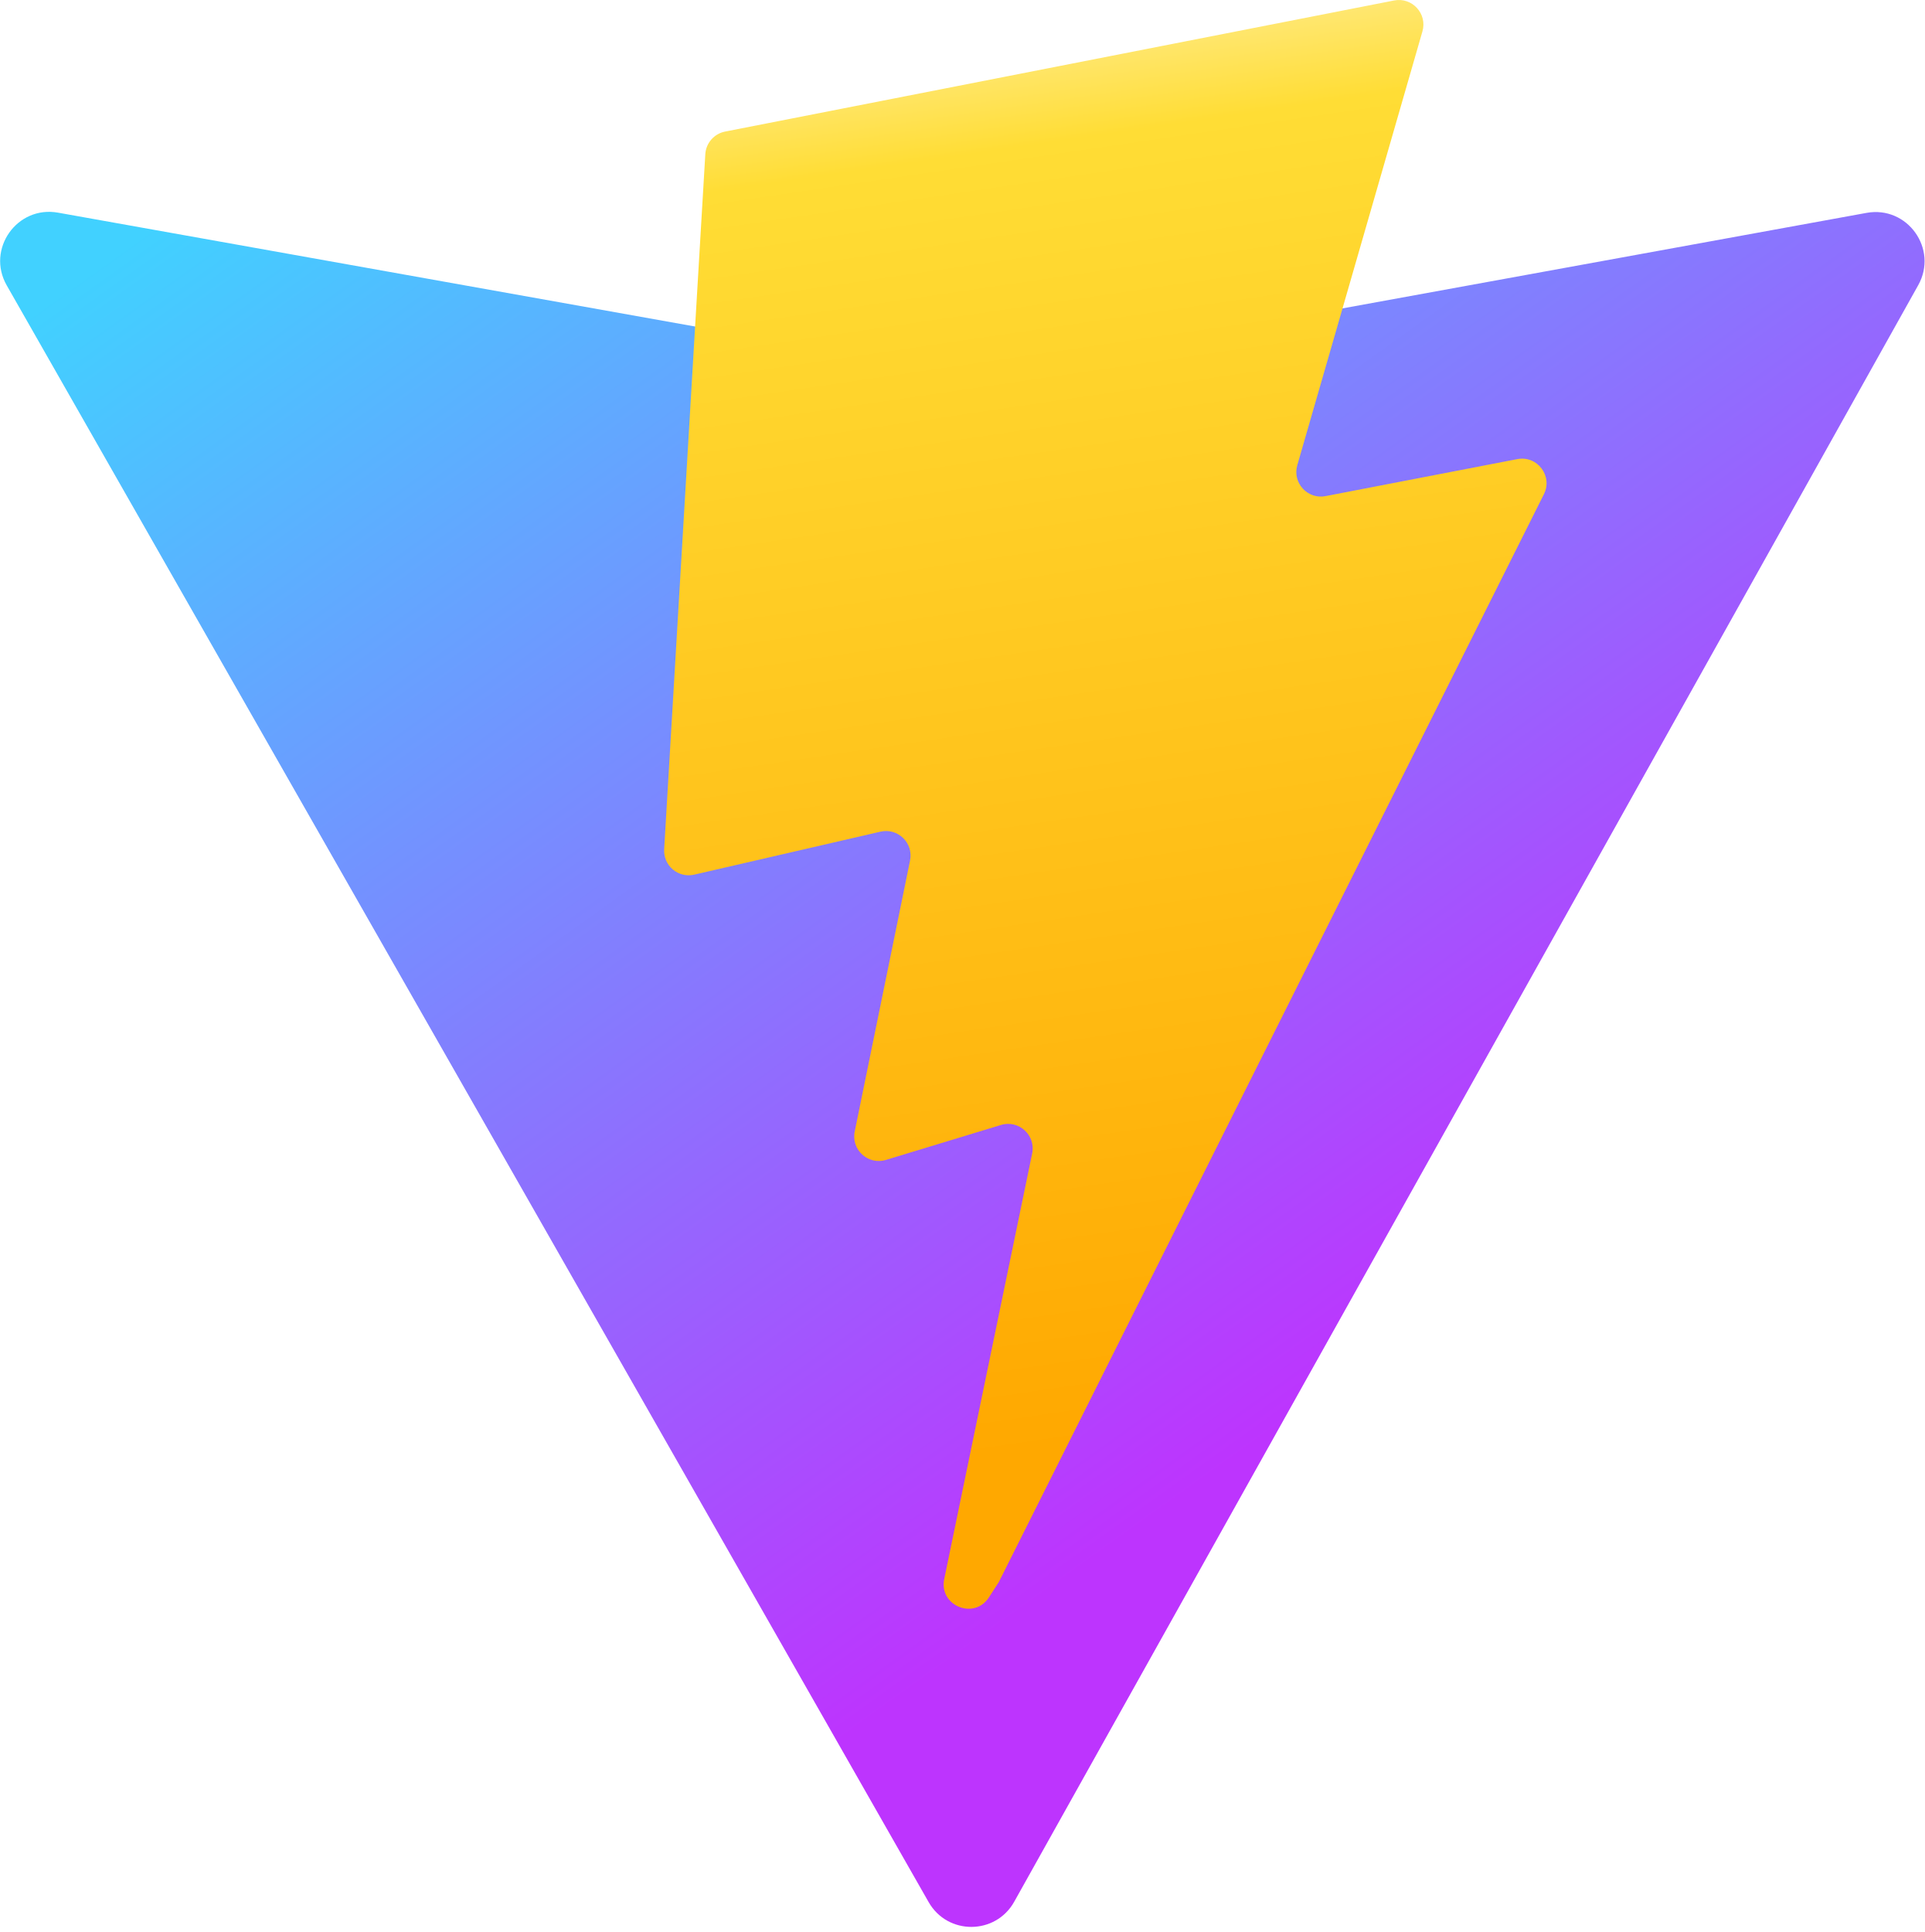
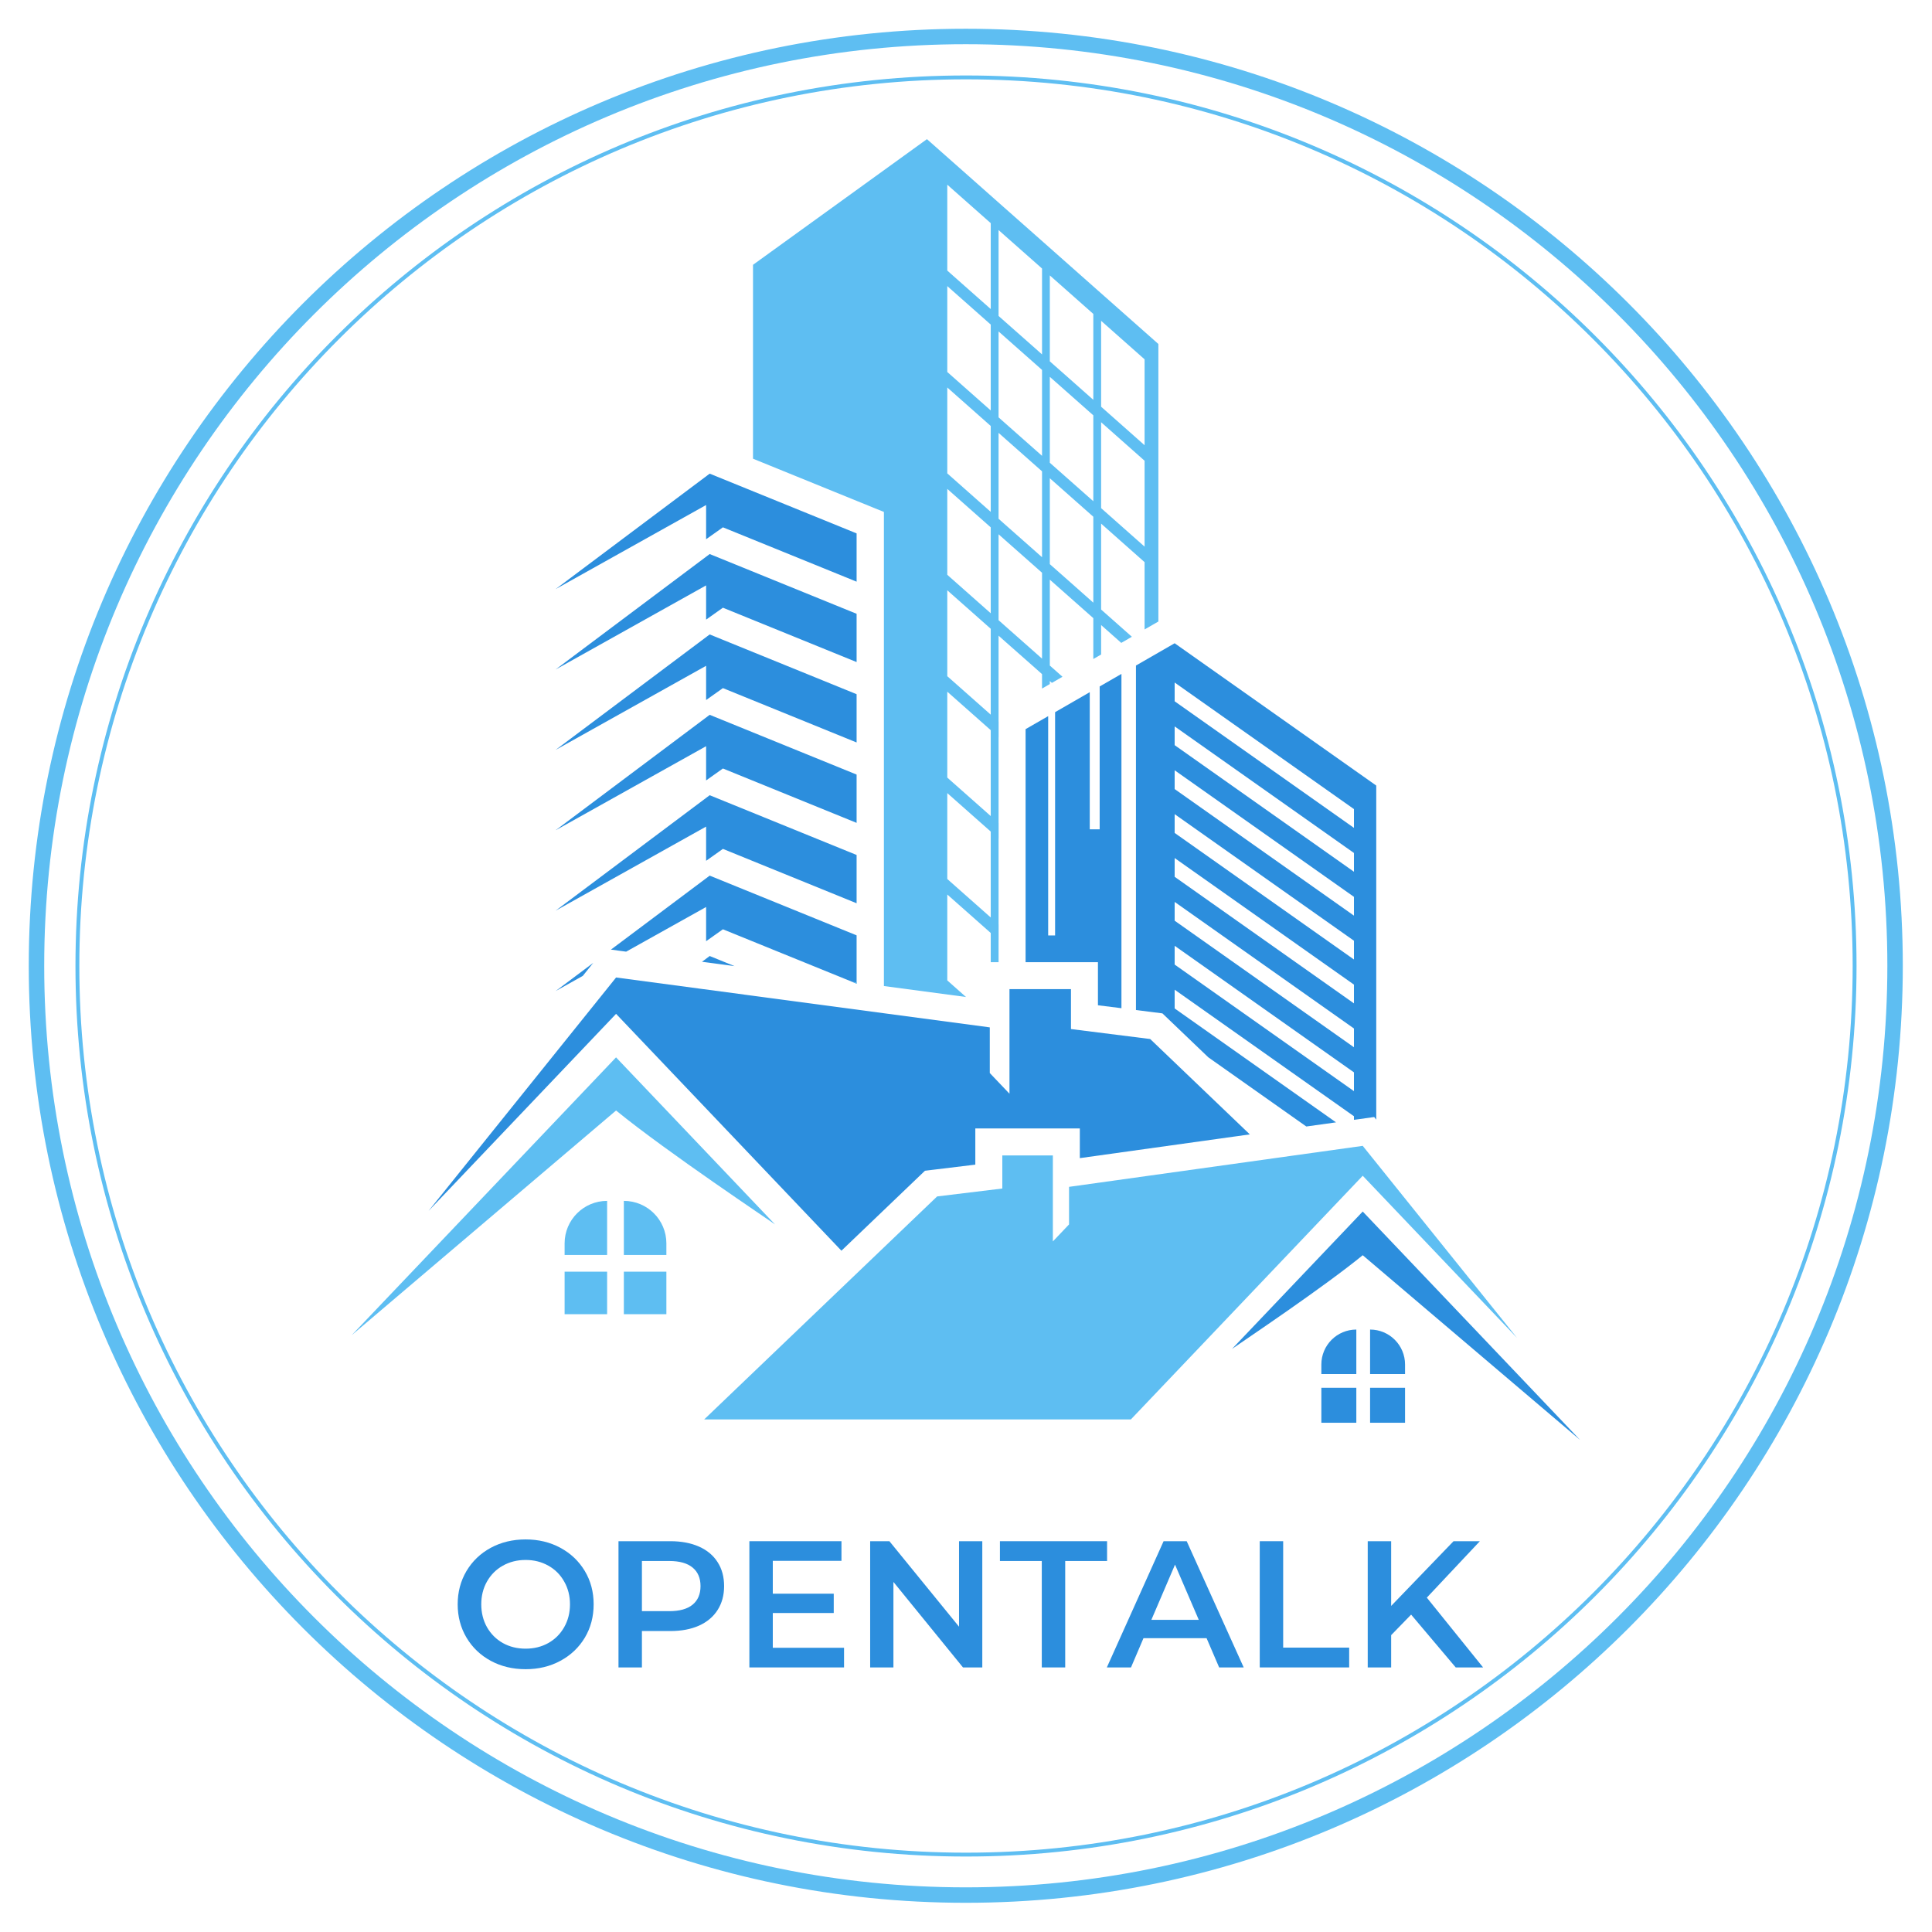
- <svg xmlns="http://www.w3.org/2000/svg" aria-hidden="true" role="img" class="iconify iconify--logos" width="31.88" height="32" preserveAspectRatio="xMidYMid meet" viewBox="0 0 256 257">
+ <svg xmlns="http://www.w3.org/2000/svg" width="500" zoomAndPan="magnify" viewBox="0 0 375 375" height="500" preserveAspectRatio="xMidYMid meet" version="1.2">
  <defs>
-     <linearGradient id="IconifyId1813088fe1fbc01fb466" x1="-.828%" x2="57.636%" y1="7.652%" y2="78.411%">
-       <stop offset="0%" stop-color="#41D1FF" />
-       <stop offset="100%" stop-color="#BD34FE" />
-     </linearGradient>
-     <linearGradient id="IconifyId1813088fe1fbc01fb467" x1="43.376%" x2="50.316%" y1="2.242%" y2="89.03%">
-       <stop offset="0%" stop-color="#FFEA83" />
-       <stop offset="8.333%" stop-color="#FFDD35" />
-       <stop offset="100%" stop-color="#FFA800" />
-     </linearGradient>
+     <clipPath id="44a5d6a824">
+       <path d="M 5.582 5.582 L 369.332 5.582 L 369.332 369.332 L 5.582 369.332 Z M 5.582 5.582 " />
+     </clipPath>
+     <clipPath id="07d2822e45">
+       <path d="M 187.457 5.582 C 87.012 5.582 5.582 87.012 5.582 187.457 C 5.582 287.906 87.012 369.332 187.457 369.332 C 287.906 369.332 369.332 287.906 369.332 187.457 C 369.332 87.012 287.906 5.582 187.457 5.582 Z M 187.457 5.582 " />
+     </clipPath>
+     <clipPath id="2f61553cea">
+       <path d="M 14.648 14.648 L 360.352 14.648 L 360.352 360.352 L 14.648 360.352 Z M 14.648 14.648 " />
+     </clipPath>
+     <clipPath id="e4383efac1">
+       <path d="M 187.5 14.648 C 92.035 14.648 14.648 92.035 14.648 187.5 C 14.648 282.965 92.035 360.352 187.5 360.352 C 282.965 360.352 360.352 282.965 360.352 187.5 C 360.352 92.035 282.965 14.648 187.5 14.648 Z M 187.5 14.648 " />
+     </clipPath>
+     <clipPath id="4b1ae7c8c1">
+       <path d="M 68.27 205 L 151 205 L 151 260 L 68.27 260 Z M 68.27 205 " />
+     </clipPath>
+     <clipPath id="5dac7323c0">
+       <path d="M 239 235 L 306.77 235 L 306.77 279.664 L 239 279.664 Z M 239 235 " />
+     </clipPath>
  </defs>
-   <path fill="url(#IconifyId1813088fe1fbc01fb466)" d="M255.153 37.938L134.897 252.976c-2.483 4.44-8.862 4.466-11.382.048L.875 37.958c-2.746-4.814 1.371-10.646 6.827-9.67l120.385 21.517a6.537 6.537 0 0 0 2.322-.004l117.867-21.483c5.438-.991 9.574 4.796 6.877 9.62Z" />
-   <path fill="url(#IconifyId1813088fe1fbc01fb467)" d="M185.432.063L96.44 17.501a3.268 3.268 0 0 0-2.634 3.014l-5.474 92.456a3.268 3.268 0 0 0 3.997 3.378l24.777-5.718c2.318-.535 4.413 1.507 3.936 3.838l-7.361 36.047c-.495 2.426 1.782 4.5 4.151 3.78l15.304-4.649c2.372-.72 4.652 1.36 4.15 3.788l-11.698 56.621c-.732 3.542 3.979 5.473 5.943 2.437l1.313-2.028l72.516-144.72c1.215-2.423-.88-5.186-3.54-4.672l-25.505 4.922c-2.396.462-4.435-1.77-3.759-4.114l16.646-57.705c.677-2.35-1.37-4.583-3.769-4.113Z" />
+   <g id="bab6e15b1f">
+     <g clip-rule="nonzero" clip-path="url(#44a5d6a824)">
+       <g clip-rule="nonzero" clip-path="url(#07d2822e45)">
+         <path style="fill:none;stroke-width:8;stroke-linecap:butt;stroke-linejoin:miter;stroke:#5ebef2;stroke-opacity:1;stroke-miterlimit:4;" d="M 242.553 -0.001 C 108.596 -0.001 -0.001 108.596 -0.001 242.553 C -0.001 376.516 108.596 485.108 242.553 485.108 C 376.516 485.108 485.108 376.516 485.108 242.553 C 485.108 108.596 376.516 -0.001 242.553 -0.001 Z M 242.553 -0.001 " transform="matrix(0.749831,0,0,0.749831,5.582979,5.582974)" />
+       </g>
+     </g>
+     <g clip-rule="nonzero" clip-path="url(#2f61553cea)">
+       <g clip-rule="nonzero" clip-path="url(#e4383efac1)">
+         <path style="fill:none;stroke-width:2;stroke-linecap:butt;stroke-linejoin:miter;stroke:#5ebef2;stroke-opacity:1;stroke-miterlimit:4;" d="M 230.469 0 C 103.182 0 0 103.182 0 230.469 C 0 357.755 103.182 460.938 230.469 460.938 C 357.755 460.938 460.938 357.755 460.938 230.469 C 460.938 103.182 357.755 0 230.469 0 Z M 230.469 0 " transform="matrix(0.75,0,0,0.75,14.64832,14.64831)" />
+       </g>
+     </g>
+     <path style=" stroke:none;fill-rule:nonzero;fill:#2c8edd;fill-opacity:1;" d="M 262.801 160.688 L 228 136.121 L 228 132.477 L 262.801 157.043 Z M 262.801 169.203 L 228 144.633 L 228 140.996 L 262.801 165.562 Z M 262.801 177.723 L 228 153.156 L 228 149.512 L 262.801 174.078 Z M 262.801 186.238 L 228 161.672 L 228 158.027 L 262.801 182.594 Z M 262.801 194.754 L 228 170.188 L 228 166.547 L 262.801 191.113 Z M 262.801 203.273 L 228 178.707 L 228 175.062 L 262.801 199.629 Z M 262.801 211.789 L 228 187.223 L 228 183.578 L 262.801 208.145 Z M 228 124.855 L 220.488 129.18 L 220.488 196.047 L 223.902 196.477 L 225.621 196.695 L 226.871 197.891 L 234.531 205.223 L 253.555 218.652 L 259.32 217.848 L 228 195.738 L 228 192.098 L 262.801 216.664 L 262.801 217.359 L 263.781 217.227 L 266.727 216.812 L 267.129 217.32 L 267.129 152.477 Z M 213.445 133.242 L 213.445 160.965 L 211.52 160.965 L 211.52 134.352 L 204.793 138.23 L 204.793 181.574 L 203.449 181.574 L 203.449 139.004 L 199.066 141.527 L 199.066 186.758 L 213.109 186.758 L 213.109 195.121 L 217.672 195.691 L 217.672 130.805 L 213.445 133.242 " />
+     <path style=" stroke:none;fill-rule:nonzero;fill:#5ebef2;fill-opacity:1;" d="M 195.215 239.703 L 195.594 240.035 L 195.594 243.043 L 195.215 242.711 L 193.832 241.484 L 193.832 238.477 L 195.215 239.703 " />
+     <path style=" stroke:none;fill-rule:nonzero;fill:#5ebef2;fill-opacity:1;" d="M 222.164 86.418 L 213.727 78.945 L 213.727 62.273 L 222.164 69.746 Z M 222.164 106.102 L 213.727 98.629 L 213.727 81.957 L 222.164 89.43 Z M 212.211 77.605 L 206.73 72.75 L 203.77 70.137 L 203.77 53.461 L 206.73 56.078 L 212.211 60.93 Z M 212.211 97.285 L 206.73 92.438 L 203.77 89.82 L 203.77 73.145 L 206.73 75.762 L 212.211 80.613 Z M 212.211 116.973 L 206.73 112.117 L 203.77 109.504 L 203.77 92.828 L 206.73 95.445 L 212.211 100.297 Z M 202.258 68.793 L 200.977 67.652 L 195.215 62.562 L 193.824 61.328 L 193.824 44.656 L 195.215 45.891 L 200.977 50.984 L 202.258 52.121 Z M 202.258 88.477 L 200.977 87.34 L 195.215 82.246 L 193.824 81.012 L 193.824 64.336 L 195.215 65.57 L 200.977 70.664 L 202.258 71.801 Z M 202.258 108.16 L 200.977 107.02 L 195.215 101.93 L 193.824 100.695 L 193.824 84.02 L 195.215 85.254 L 200.977 90.348 L 202.258 91.484 Z M 202.258 127.844 L 200.977 126.707 L 195.215 121.613 L 193.824 120.379 L 193.824 103.703 L 195.215 104.941 L 200.977 110.031 L 202.258 111.168 Z M 192.301 59.984 L 189.457 57.469 L 184.434 53.023 L 183.867 52.516 L 183.867 35.844 L 184.434 36.352 L 189.457 40.797 L 192.301 43.312 Z M 192.301 79.668 L 189.457 77.152 L 184.434 72.703 L 183.867 72.199 L 183.867 55.527 L 184.434 56.035 L 189.457 60.48 L 192.301 63 Z M 192.301 99.352 L 189.457 96.836 L 184.434 92.387 L 183.867 91.883 L 183.867 75.207 L 184.434 75.715 L 189.457 80.16 L 192.301 82.68 Z M 192.301 119.035 L 189.457 116.516 L 184.434 112.07 L 183.867 111.566 L 183.867 94.891 L 184.434 95.398 L 189.457 99.844 L 192.301 102.359 Z M 192.301 138.715 L 189.457 136.195 L 184.434 131.75 L 183.867 131.25 L 183.867 114.57 L 184.434 115.078 L 189.457 119.523 L 192.301 122.043 Z M 192.301 158.398 L 189.457 155.879 L 184.434 151.434 L 183.867 150.926 L 183.867 134.258 L 184.434 134.758 L 189.457 139.203 L 192.301 141.723 Z M 192.301 178.082 L 189.457 175.562 L 184.434 171.117 L 183.867 170.609 L 183.867 153.938 L 184.434 154.441 L 189.457 158.891 L 192.301 161.406 Z M 222.34 64.555 L 212.129 55.52 L 206.375 50.422 L 200.621 45.328 L 194.859 40.234 L 189.105 35.137 L 184.082 30.691 L 179.918 27.008 L 146.16 51.398 L 146.16 89.035 L 169.402 98.488 L 171.566 99.367 L 171.566 191.391 L 187.504 193.52 L 184.434 190.801 L 183.867 190.293 L 183.867 173.625 L 184.434 174.125 L 189.457 178.57 L 192.301 181.09 L 192.301 186.758 L 193.824 186.758 L 193.824 182.434 L 193.832 182.441 L 193.832 179.43 L 193.824 179.422 L 193.824 162.75 L 193.832 162.758 L 193.832 159.75 L 193.824 159.742 L 193.824 143.066 L 193.832 143.074 L 193.832 140.066 L 193.824 140.059 L 193.824 123.383 L 195.215 124.621 L 200.977 129.707 L 202.258 130.848 L 202.258 133.648 L 203.77 132.777 L 203.77 132.191 L 204.172 132.547 L 206.227 131.359 L 203.77 129.184 L 203.77 112.512 L 206.73 115.129 L 212.211 119.98 L 212.211 127.914 L 213.727 127.039 L 213.727 121.32 L 217.637 124.785 L 217.875 124.648 L 219.695 123.594 L 213.727 118.312 L 213.727 101.637 L 222.164 109.113 L 222.164 122.176 L 224.84 120.637 L 224.84 66.77 L 222.34 64.555 " />
+     <path style=" stroke:none;fill-rule:nonzero;fill:#2c8edd;fill-opacity:1;" d="M 107.84 114.348 L 137.055 98.023 L 137.055 104.664 L 140.316 102.352 L 166.266 112.902 L 166.266 103.531 L 137.75 91.934 L 107.84 114.348 " />
+     <path style=" stroke:none;fill-rule:nonzero;fill:#2c8edd;fill-opacity:1;" d="M 107.84 129.953 L 137.055 113.625 L 137.055 120.27 L 140.316 117.957 L 166.266 128.508 L 166.266 119.137 L 137.75 107.539 L 107.84 129.953 " />
+     <path style=" stroke:none;fill-rule:nonzero;fill:#2c8edd;fill-opacity:1;" d="M 107.84 145.559 L 137.055 129.23 L 137.055 135.875 L 140.316 133.562 L 166.266 144.113 L 166.266 134.742 L 137.75 123.145 L 107.84 145.559 " />
+     <path style=" stroke:none;fill-rule:nonzero;fill:#2c8edd;fill-opacity:1;" d="M 107.84 161.16 L 137.055 144.836 L 137.055 151.48 L 140.316 149.164 L 166.266 159.719 L 166.266 150.344 L 137.75 138.746 L 107.84 161.16 " />
+     <path style=" stroke:none;fill-rule:nonzero;fill:#2c8edd;fill-opacity:1;" d="M 107.84 176.766 L 137.055 160.441 L 137.055 167.082 L 140.316 164.77 L 166.266 175.324 L 166.266 165.949 L 137.75 154.352 L 107.84 176.766 " />
+     <path style=" stroke:none;fill-rule:nonzero;fill:#2c8edd;fill-opacity:1;" d="M 107.84 192.371 L 115.148 186.895 L 113.117 189.422 Z M 107.84 192.371 " />
+     <path style=" stroke:none;fill-rule:nonzero;fill:#2c8edd;fill-opacity:1;" d="M 166.266 181.551 L 166.266 190.926 L 165.379 190.562 L 140.316 180.375 L 137.055 182.688 L 137.055 176.047 L 121.539 184.715 L 120.273 184.547 L 118.582 184.32 L 137.75 169.957 L 166.266 181.551 " />
+     <path style=" stroke:none;fill-rule:nonzero;fill:#2c8edd;fill-opacity:1;" d="M 142.57 187.52 L 136.258 186.68 L 137.75 185.562 Z M 142.57 187.52 " />
+     <g clip-rule="nonzero" clip-path="url(#4b1ae7c8c1)">
+       <path style=" stroke:none;fill-rule:nonzero;fill:#5ebef2;fill-opacity:1;" d="M 150.434 237.664 C 149.895 237.215 129.539 223.684 119.578 215.547 L 68.262 259.16 L 115.77 209.234 L 119.574 205.234 L 126.039 212.027 L 150.434 237.664 " />
+     </g>
+     <path style=" stroke:none;fill-rule:nonzero;fill:#2c8edd;fill-opacity:1;" d="M 209.594 219.031 L 189.309 219.031 L 189.309 226.055 L 181.266 227.031 L 179.535 227.242 L 178.277 228.445 L 163.32 242.762 L 119.578 196.789 L 83.164 235.059 L 119.582 189.73 L 192.117 199.414 L 192.117 208.277 L 195.938 212.289 L 195.938 191.992 L 207.875 191.992 L 207.875 199.738 L 223.25 201.672 L 242.59 220.184 L 209.594 224.793 L 209.594 219.031 " />
+     <path style=" stroke:none;fill-rule:nonzero;fill:#5ebef2;fill-opacity:1;" d="M 109.59 241.34 L 109.59 243.59 L 117.84 243.59 L 117.84 233.09 C 113.285 233.09 109.59 236.781 109.59 241.34 " />
+     <path style=" stroke:none;fill-rule:nonzero;fill:#5ebef2;fill-opacity:1;" d="M 121.09 233.09 L 121.09 243.59 L 129.344 243.59 L 129.344 241.34 C 129.344 236.781 125.648 233.09 121.09 233.09 " />
+     <path style=" stroke:none;fill-rule:nonzero;fill:#5ebef2;fill-opacity:1;" d="M 109.59 255.086 L 117.84 255.086 L 117.84 246.832 L 109.59 246.832 L 109.59 255.086 " />
+     <path style=" stroke:none;fill-rule:nonzero;fill:#5ebef2;fill-opacity:1;" d="M 121.09 255.086 L 129.344 255.086 L 129.344 246.832 L 121.09 246.832 L 121.09 255.086 " />
+     <g clip-rule="nonzero" clip-path="url(#5dac7323c0)">
+       <path style=" stroke:none;fill-rule:nonzero;fill:#2c8edd;fill-opacity:1;" d="M 306.707 279.508 L 277.043 254.297 L 264.504 243.637 C 260.707 246.746 255.066 250.801 250.07 254.297 C 244.289 258.34 239.367 261.629 239.129 261.828 L 246.297 254.297 L 259.191 240.742 L 261.516 238.301 L 264.504 235.156 L 267.637 238.449 L 306.707 279.508 " />
+     </g>
+     <path style=" stroke:none;fill-rule:nonzero;fill:#5ebef2;fill-opacity:1;" d="M 294.453 259.684 L 264.504 228.211 L 258.059 234.988 L 239.688 254.297 L 219.504 275.508 L 136.684 275.508 L 166.93 246.555 L 181.898 232.227 L 194.547 230.691 L 194.547 224.266 L 204.359 224.266 L 204.359 240.961 L 207.5 237.66 L 207.5 230.367 L 247.41 224.797 L 264.504 222.41 L 294.453 259.684 " />
+     <path style=" stroke:none;fill-rule:nonzero;fill:#2c8edd;fill-opacity:1;" d="M 272.719 264.852 L 272.719 266.703 L 265.934 266.703 L 265.934 258.066 C 269.684 258.066 272.719 261.105 272.719 264.852 " />
+     <path style=" stroke:none;fill-rule:nonzero;fill:#2c8edd;fill-opacity:1;" d="M 263.262 258.066 L 263.262 266.703 L 256.473 266.703 L 256.473 264.852 C 256.473 261.105 259.512 258.066 263.262 258.066 " />
+     <path style=" stroke:none;fill-rule:nonzero;fill:#2c8edd;fill-opacity:1;" d="M 272.719 276.156 L 265.934 276.156 L 265.934 269.367 L 272.719 269.367 L 272.719 276.156 " />
+     <path style=" stroke:none;fill-rule:nonzero;fill:#2c8edd;fill-opacity:1;" d="M 263.262 276.156 L 256.473 276.156 L 256.473 269.367 L 263.262 269.367 L 263.262 276.156 " />
+     <path style=" stroke:none;fill-rule:nonzero;fill:#5ebef2;fill-opacity:1;" d="M 165.379 190.562 L 166.266 190.926 L 166.266 190.684 Z M 165.379 190.562 " />
+     <g style="fill:#2c8edd;fill-opacity:1;">
+       <g transform="translate(87.28854, 323.646)">
+         <path style="stroke:none" d="M 14.734 0.344 C 12.234 0.344 9.977 -0.195 7.969 -1.281 C 5.969 -2.363 4.395 -3.867 3.25 -5.797 C 2.113 -7.723 1.547 -9.875 1.547 -12.25 C 1.547 -14.625 2.113 -16.773 3.25 -18.703 C 4.395 -20.629 5.969 -22.133 7.969 -23.219 C 9.977 -24.301 12.234 -24.844 14.734 -24.844 C 17.234 -24.844 19.484 -24.301 21.484 -23.219 C 23.492 -22.133 25.07 -20.633 26.219 -18.719 C 27.363 -16.812 27.938 -14.656 27.938 -12.25 C 27.938 -9.844 27.363 -7.68 26.219 -5.766 C 25.07 -3.859 23.492 -2.363 21.484 -1.281 C 19.484 -0.195 17.234 0.344 14.734 0.344 Z M 14.734 -3.641 C 16.367 -3.641 17.836 -4.004 19.141 -4.734 C 20.453 -5.473 21.477 -6.5 22.219 -7.812 C 22.969 -9.133 23.344 -10.613 23.344 -12.25 C 23.344 -13.883 22.969 -15.359 22.219 -16.672 C 21.477 -17.992 20.453 -19.02 19.141 -19.75 C 17.836 -20.488 16.367 -20.859 14.734 -20.859 C 13.098 -20.859 11.625 -20.488 10.312 -19.75 C 9.008 -19.02 7.984 -17.992 7.234 -16.672 C 6.492 -15.359 6.125 -13.883 6.125 -12.25 C 6.125 -10.613 6.492 -9.133 7.234 -7.812 C 7.984 -6.5 9.008 -5.473 10.312 -4.734 C 11.625 -4.004 13.098 -3.641 14.734 -3.641 Z M 14.734 -3.641 " />
+       </g>
+     </g>
+     <g style="fill:#2c8edd;fill-opacity:1;">
+       <g transform="translate(116.7519, 323.646)">
+         <path style="stroke:none" d="M 13.375 -24.5 C 15.5 -24.5 17.348 -24.148 18.922 -23.453 C 20.492 -22.754 21.695 -21.75 22.531 -20.438 C 23.375 -19.133 23.797 -17.582 23.797 -15.781 C 23.797 -14.008 23.375 -12.461 22.531 -11.141 C 21.695 -9.828 20.492 -8.816 18.922 -8.109 C 17.348 -7.41 15.5 -7.062 13.375 -7.062 L 7.844 -7.062 L 7.844 0 L 3.297 0 L 3.297 -24.5 Z M 13.156 -10.922 C 15.145 -10.922 16.648 -11.336 17.672 -12.172 C 18.703 -13.016 19.219 -14.219 19.219 -15.781 C 19.219 -17.344 18.703 -18.547 17.672 -19.391 C 16.648 -20.234 15.145 -20.656 13.156 -20.656 L 7.844 -20.656 L 7.844 -10.922 Z M 13.156 -10.922 " />
+       </g>
+     </g>
+     <g style="fill:#2c8edd;fill-opacity:1;">
+       <g transform="translate(142.1561, 323.646)">
+         <path style="stroke:none" d="M 21.672 -3.812 L 21.672 0 L 3.297 0 L 3.297 -24.5 L 21.172 -24.5 L 21.172 -20.688 L 7.844 -20.688 L 7.844 -14.312 L 19.672 -14.312 L 19.672 -10.562 L 7.844 -10.562 L 7.844 -3.812 Z M 21.672 -3.812 " />
+       </g>
+     </g>
+     <g style="fill:#2c8edd;fill-opacity:1;">
+       <g transform="translate(165.6009, 323.646)">
+         <path style="stroke:none" d="M 25.062 -24.5 L 25.062 0 L 21.312 0 L 7.812 -16.594 L 7.812 0 L 3.297 0 L 3.297 -24.5 L 7.031 -24.5 L 20.547 -7.906 L 20.547 -24.5 Z M 25.062 -24.5 " />
+       </g>
+     </g>
+     <g style="fill:#2c8edd;fill-opacity:1;">
+       <g transform="translate(193.9445, 323.646)">
+         <path style="stroke:none" d="M 8.266 -20.656 L 0.141 -20.656 L 0.141 -24.5 L 20.938 -24.5 L 20.938 -20.656 L 12.812 -20.656 L 12.812 0 L 8.266 0 Z M 8.266 -20.656 " />
+       </g>
+     </g>
+     <g style="fill:#2c8edd;fill-opacity:1;">
+       <g transform="translate(215.0097, 323.646)">
+         <path style="stroke:none" d="M 19.188 -5.672 L 6.938 -5.672 L 4.516 0 L -0.172 0 L 10.844 -24.5 L 15.328 -24.5 L 26.391 0 L 21.625 0 Z M 17.672 -9.234 L 13.062 -19.953 L 8.469 -9.234 Z M 17.672 -9.234 " />
+       </g>
+     </g>
+     <g style="fill:#2c8edd;fill-opacity:1;">
+       <g transform="translate(241.2188, 323.646)">
+         <path style="stroke:none" d="M 3.297 -24.5 L 7.844 -24.5 L 7.844 -3.844 L 20.656 -3.844 L 20.656 0 L 3.297 0 Z M 3.297 -24.5 " />
+       </g>
+     </g>
+     <g style="fill:#2c8edd;fill-opacity:1;">
+       <g transform="translate(262.1791, 323.646)">
+         <path style="stroke:none" d="M 11.719 -10.25 L 7.844 -6.266 L 7.844 0 L 3.297 0 L 3.297 -24.5 L 7.844 -24.5 L 7.844 -11.938 L 19.953 -24.5 L 25.062 -24.5 L 14.766 -13.547 L 25.688 0 L 20.375 0 Z M 11.719 -10.25 " />
+       </g>
+     </g>
+   </g>
</svg>
